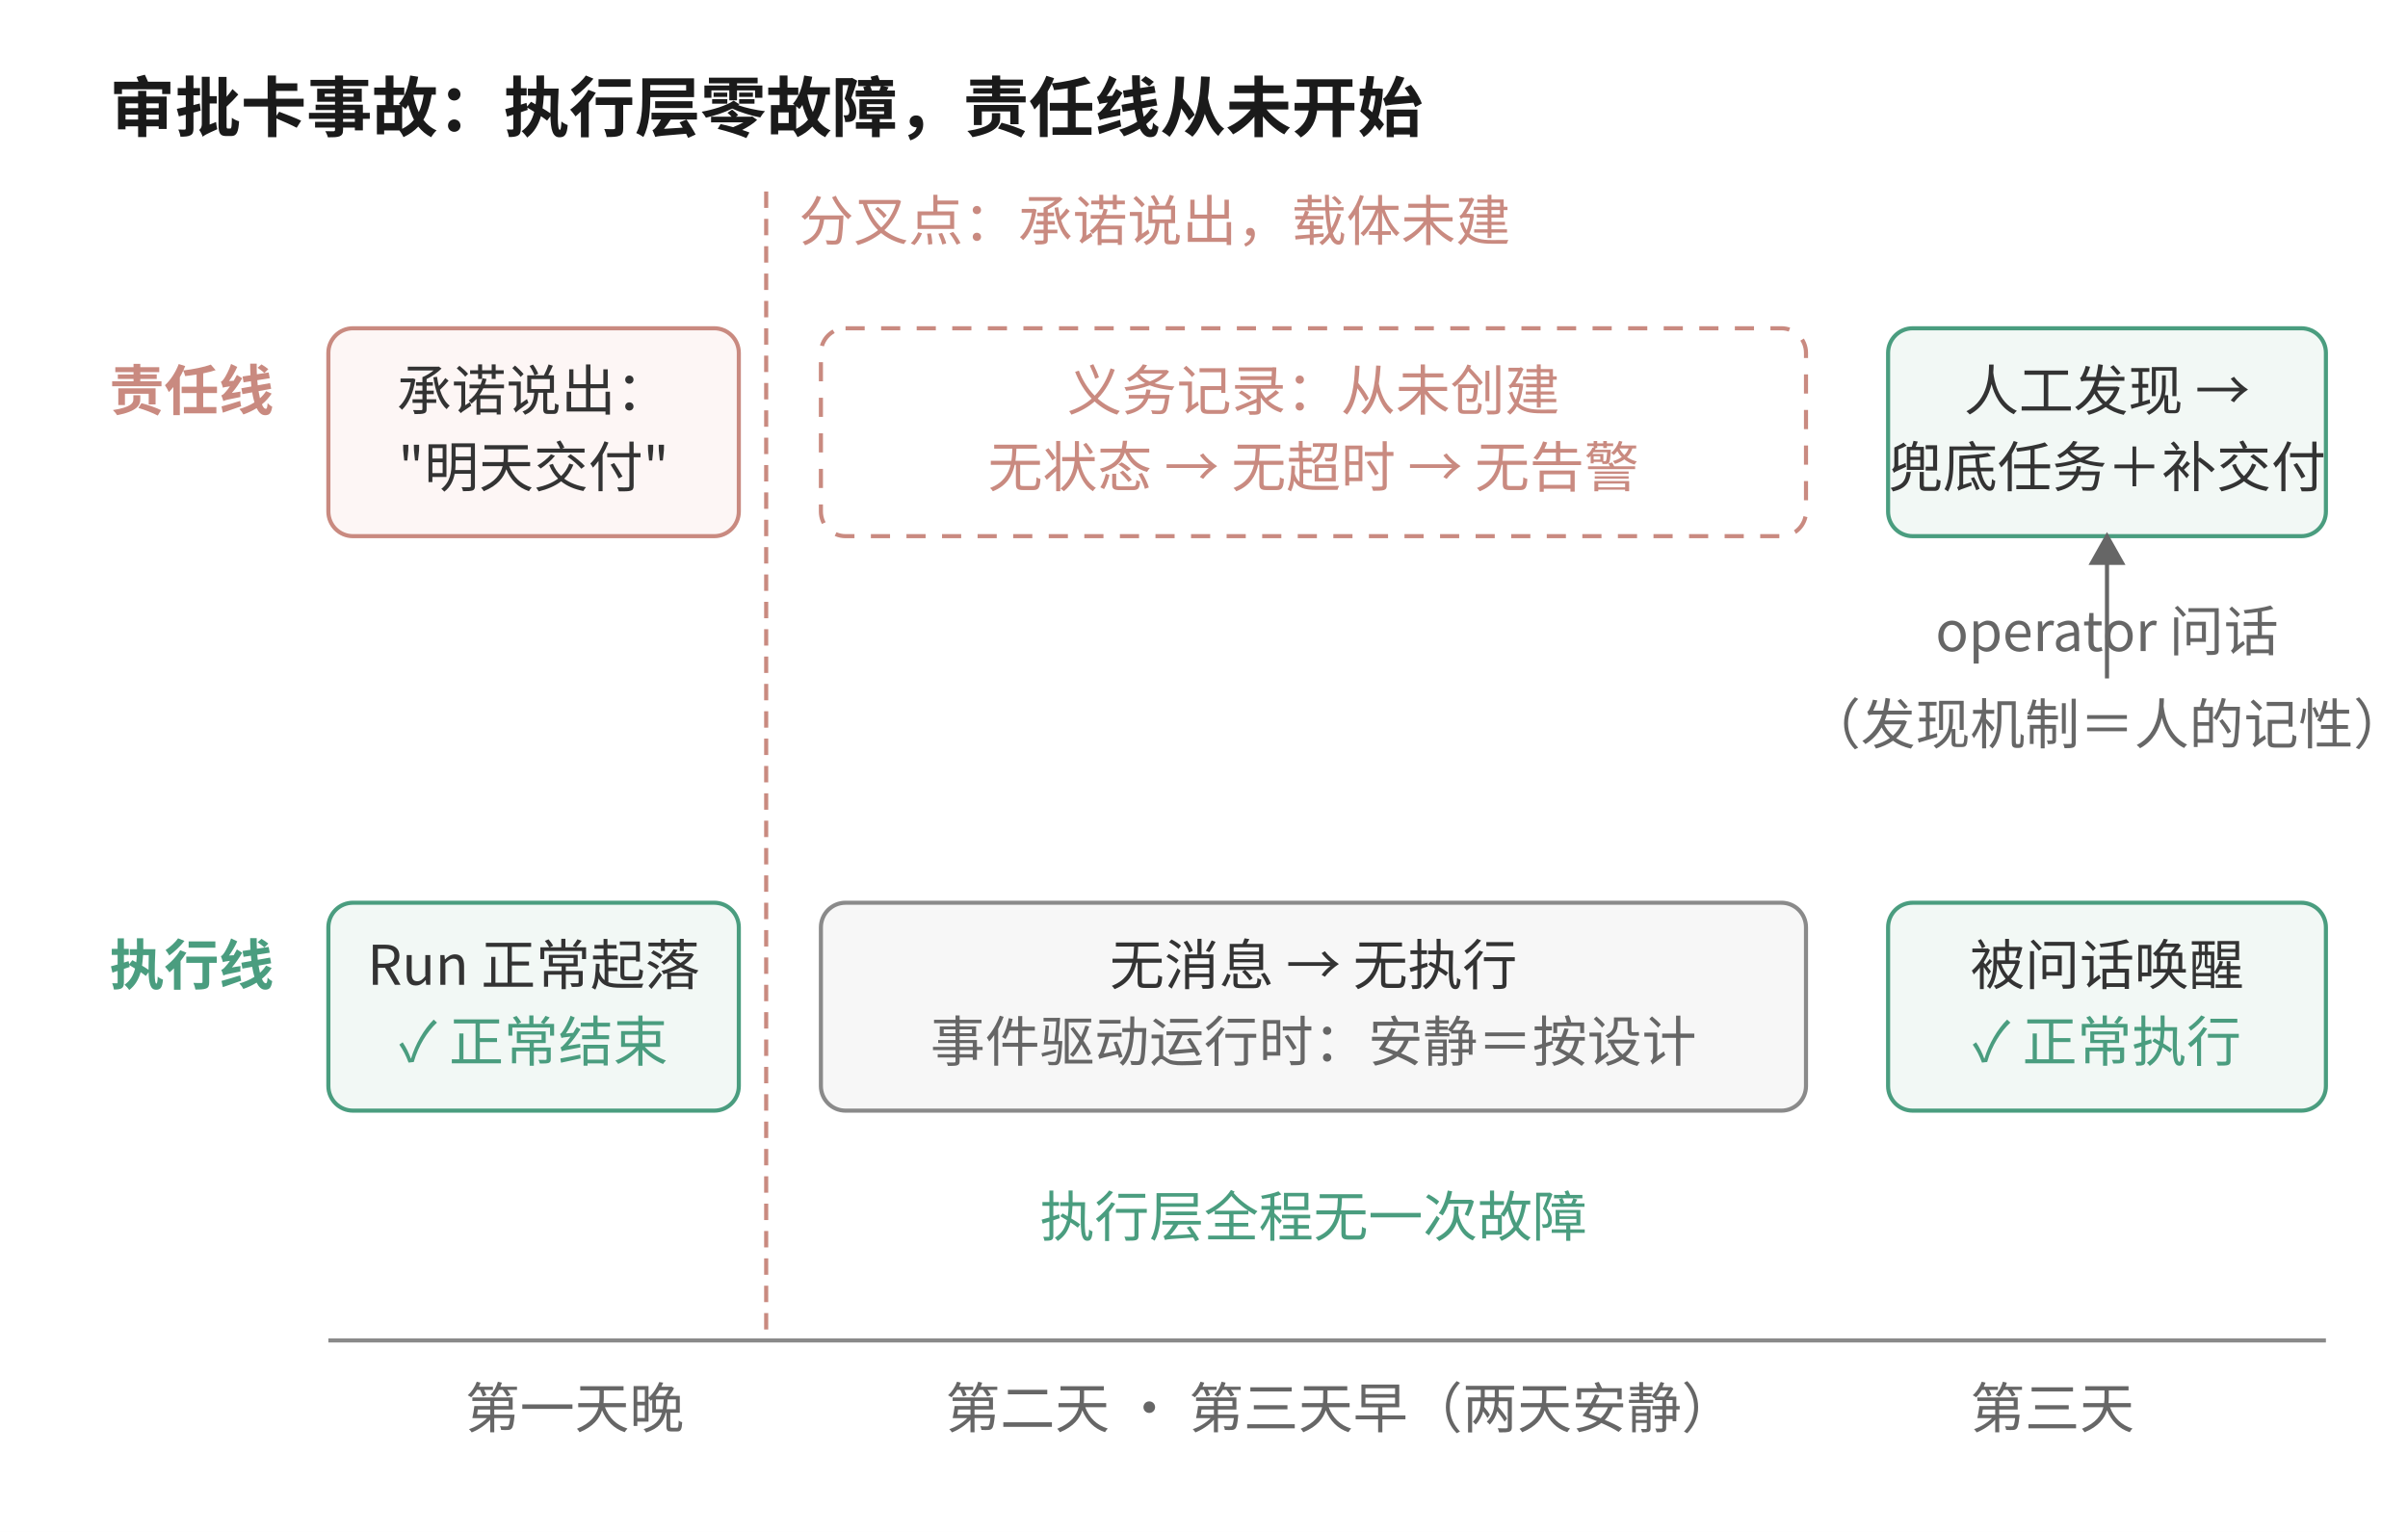
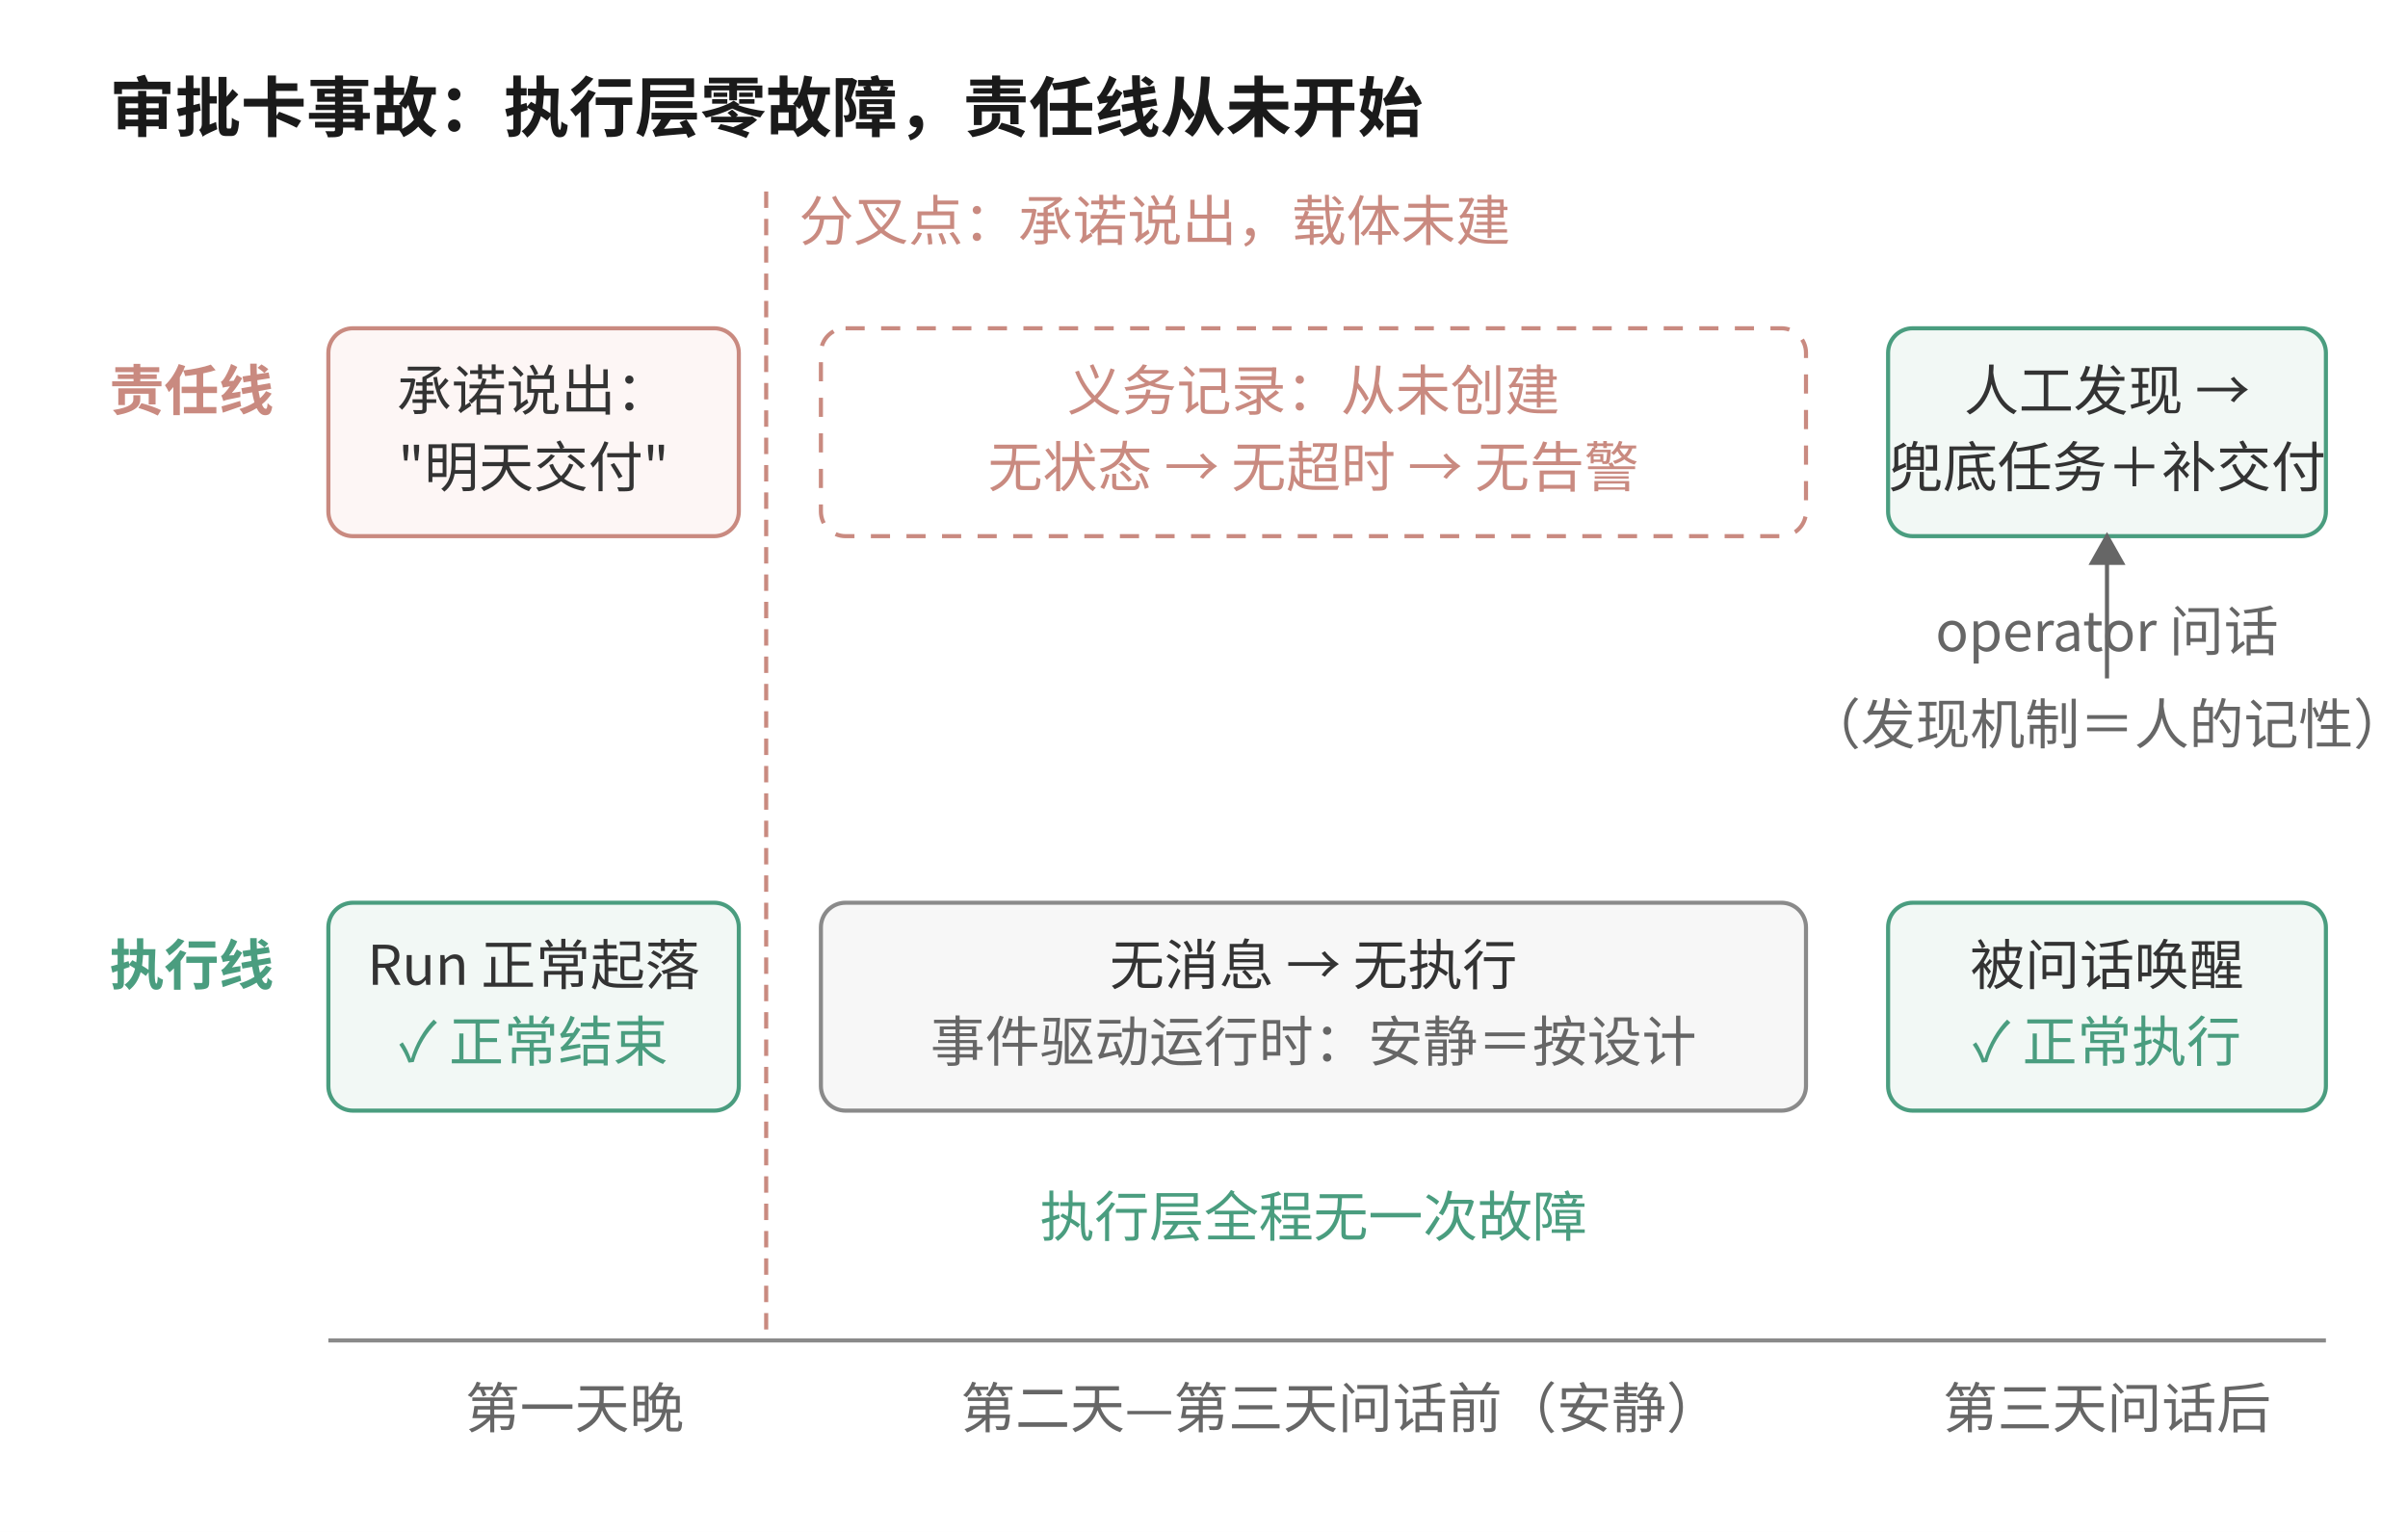
<svg xmlns="http://www.w3.org/2000/svg" width="880" height="560" viewBox="0 0 880 560" font-family="PingFang SC, Noto Sans CJK SC, Helvetica Neue, sans-serif">
  <rect width="880" height="560" fill="#ffffff" />
  <text x="40" y="48" font-size="24" font-weight="600" fill="#1a1a1a">审批卡事故：执行层零故障，责任线从未开始</text>
  <line x1="120" y1="490" x2="850" y2="490" stroke="#8a8a8a" stroke-width="1.5" />
  <text x="210" y="522" font-size="20" fill="#666666" text-anchor="middle">第一天晚</text>
-   <text x="490" y="522" font-size="20" fill="#666666" text-anchor="middle">第二天 · 第三天早（两天安静）</text>
-   <text x="750" y="522" font-size="20" fill="#666666" text-anchor="middle">第三天</text>
+   <text x="490" y="522" font-size="20" fill="#666666" text-anchor="middle">第二天—第三天问话前（安静）</text>
+   <text x="770" y="522" font-size="20" fill="#666666" text-anchor="middle">第三天问话后</text>
  <line x1="280" y1="70" x2="280" y2="490" stroke="#c98a80" stroke-width="1.5" stroke-dasharray="6 4" />
  <text x="292" y="88" font-size="20" fill="#c98a80">分叉点：承诺说出，载体未建</text>
  <text x="40" y="150" font-size="20" font-weight="600" fill="#c98a80">责任线</text>
  <text x="40" y="360" font-size="20" font-weight="600" fill="#4a9d7f">执行线</text>
  <rect x="120" y="120" width="150" height="76" rx="9" fill="#fdf6f5" stroke="#c98a80" stroke-width="1.5" />
  <text x="195" y="150" font-size="20" fill="#333333" text-anchor="middle">承诺说出：</text>
  <text x="195" y="178" font-size="20" fill="#333333" text-anchor="middle">"明天交付"</text>
  <rect x="300" y="120" width="360" height="76" rx="9" fill="none" stroke="#c98a80" stroke-width="1.5" stroke-dasharray="7 6" />
  <text x="480" y="150" font-size="20" fill="#c98a80" text-anchor="middle">义务记录：从未创建</text>
  <text x="480" y="178" font-size="20" fill="#c98a80" text-anchor="middle">无状态 → 无超时 → 无告警</text>
  <rect x="690" y="120" width="160" height="76" rx="9" fill="#f2f8f5" stroke="#4a9d7f" stroke-width="1.5" />
  <text x="770" y="150" font-size="20" fill="#333333" text-anchor="middle">人工发现 →</text>
  <text x="770" y="178" font-size="20" fill="#333333" text-anchor="middle">兜底任务＋补交付</text>
  <text x="770" y="238" font-size="20" fill="#666666" text-anchor="middle">operator 问话</text>
  <line x1="770" y1="248" x2="770" y2="196" stroke="#666666" stroke-width="1.5" marker-end="url(#arrGray)" />
  <text x="770" y="272" font-size="20" fill="#666666" text-anchor="middle">（发现机制＝人的记性）</text>
  <rect x="120" y="330" width="150" height="76" rx="9" fill="#f2f8f5" stroke="#4a9d7f" stroke-width="1.5" />
  <text x="195" y="360" font-size="20" fill="#333333" text-anchor="middle">Run 正常起落</text>
  <text x="195" y="388" font-size="20" fill="#4a9d7f" text-anchor="middle">✓ 正常结束</text>
  <rect x="300" y="330" width="360" height="76" rx="9" fill="#f7f7f7" stroke="#8a8a8a" stroke-width="1.5" />
  <text x="480" y="360" font-size="20" fill="#333333" text-anchor="middle">无消息 → 无执行</text>
  <text x="480" y="388" font-size="20" fill="#666666" text-anchor="middle">事件驱动运行时：安静＝按设计</text>
  <rect x="690" y="330" width="160" height="76" rx="9" fill="#f2f8f5" stroke="#4a9d7f" stroke-width="1.5" />
  <text x="770" y="360" font-size="20" fill="#333333" text-anchor="middle">被问话唤醒</text>
  <text x="770" y="388" font-size="20" fill="#4a9d7f" text-anchor="middle">✓ 正常执行</text>
  <text x="480" y="452" font-size="20" fill="#4a9d7f" text-anchor="middle">执行层全程无一次故障</text>
  <defs>
    <marker id="arrGray" markerWidth="9" markerHeight="9" refX="7" refY="4.5" orient="auto">
      <path d="M0,0 L8,4.5 L0,9 z" fill="#666666" />
    </marker>
  </defs>
</svg>
